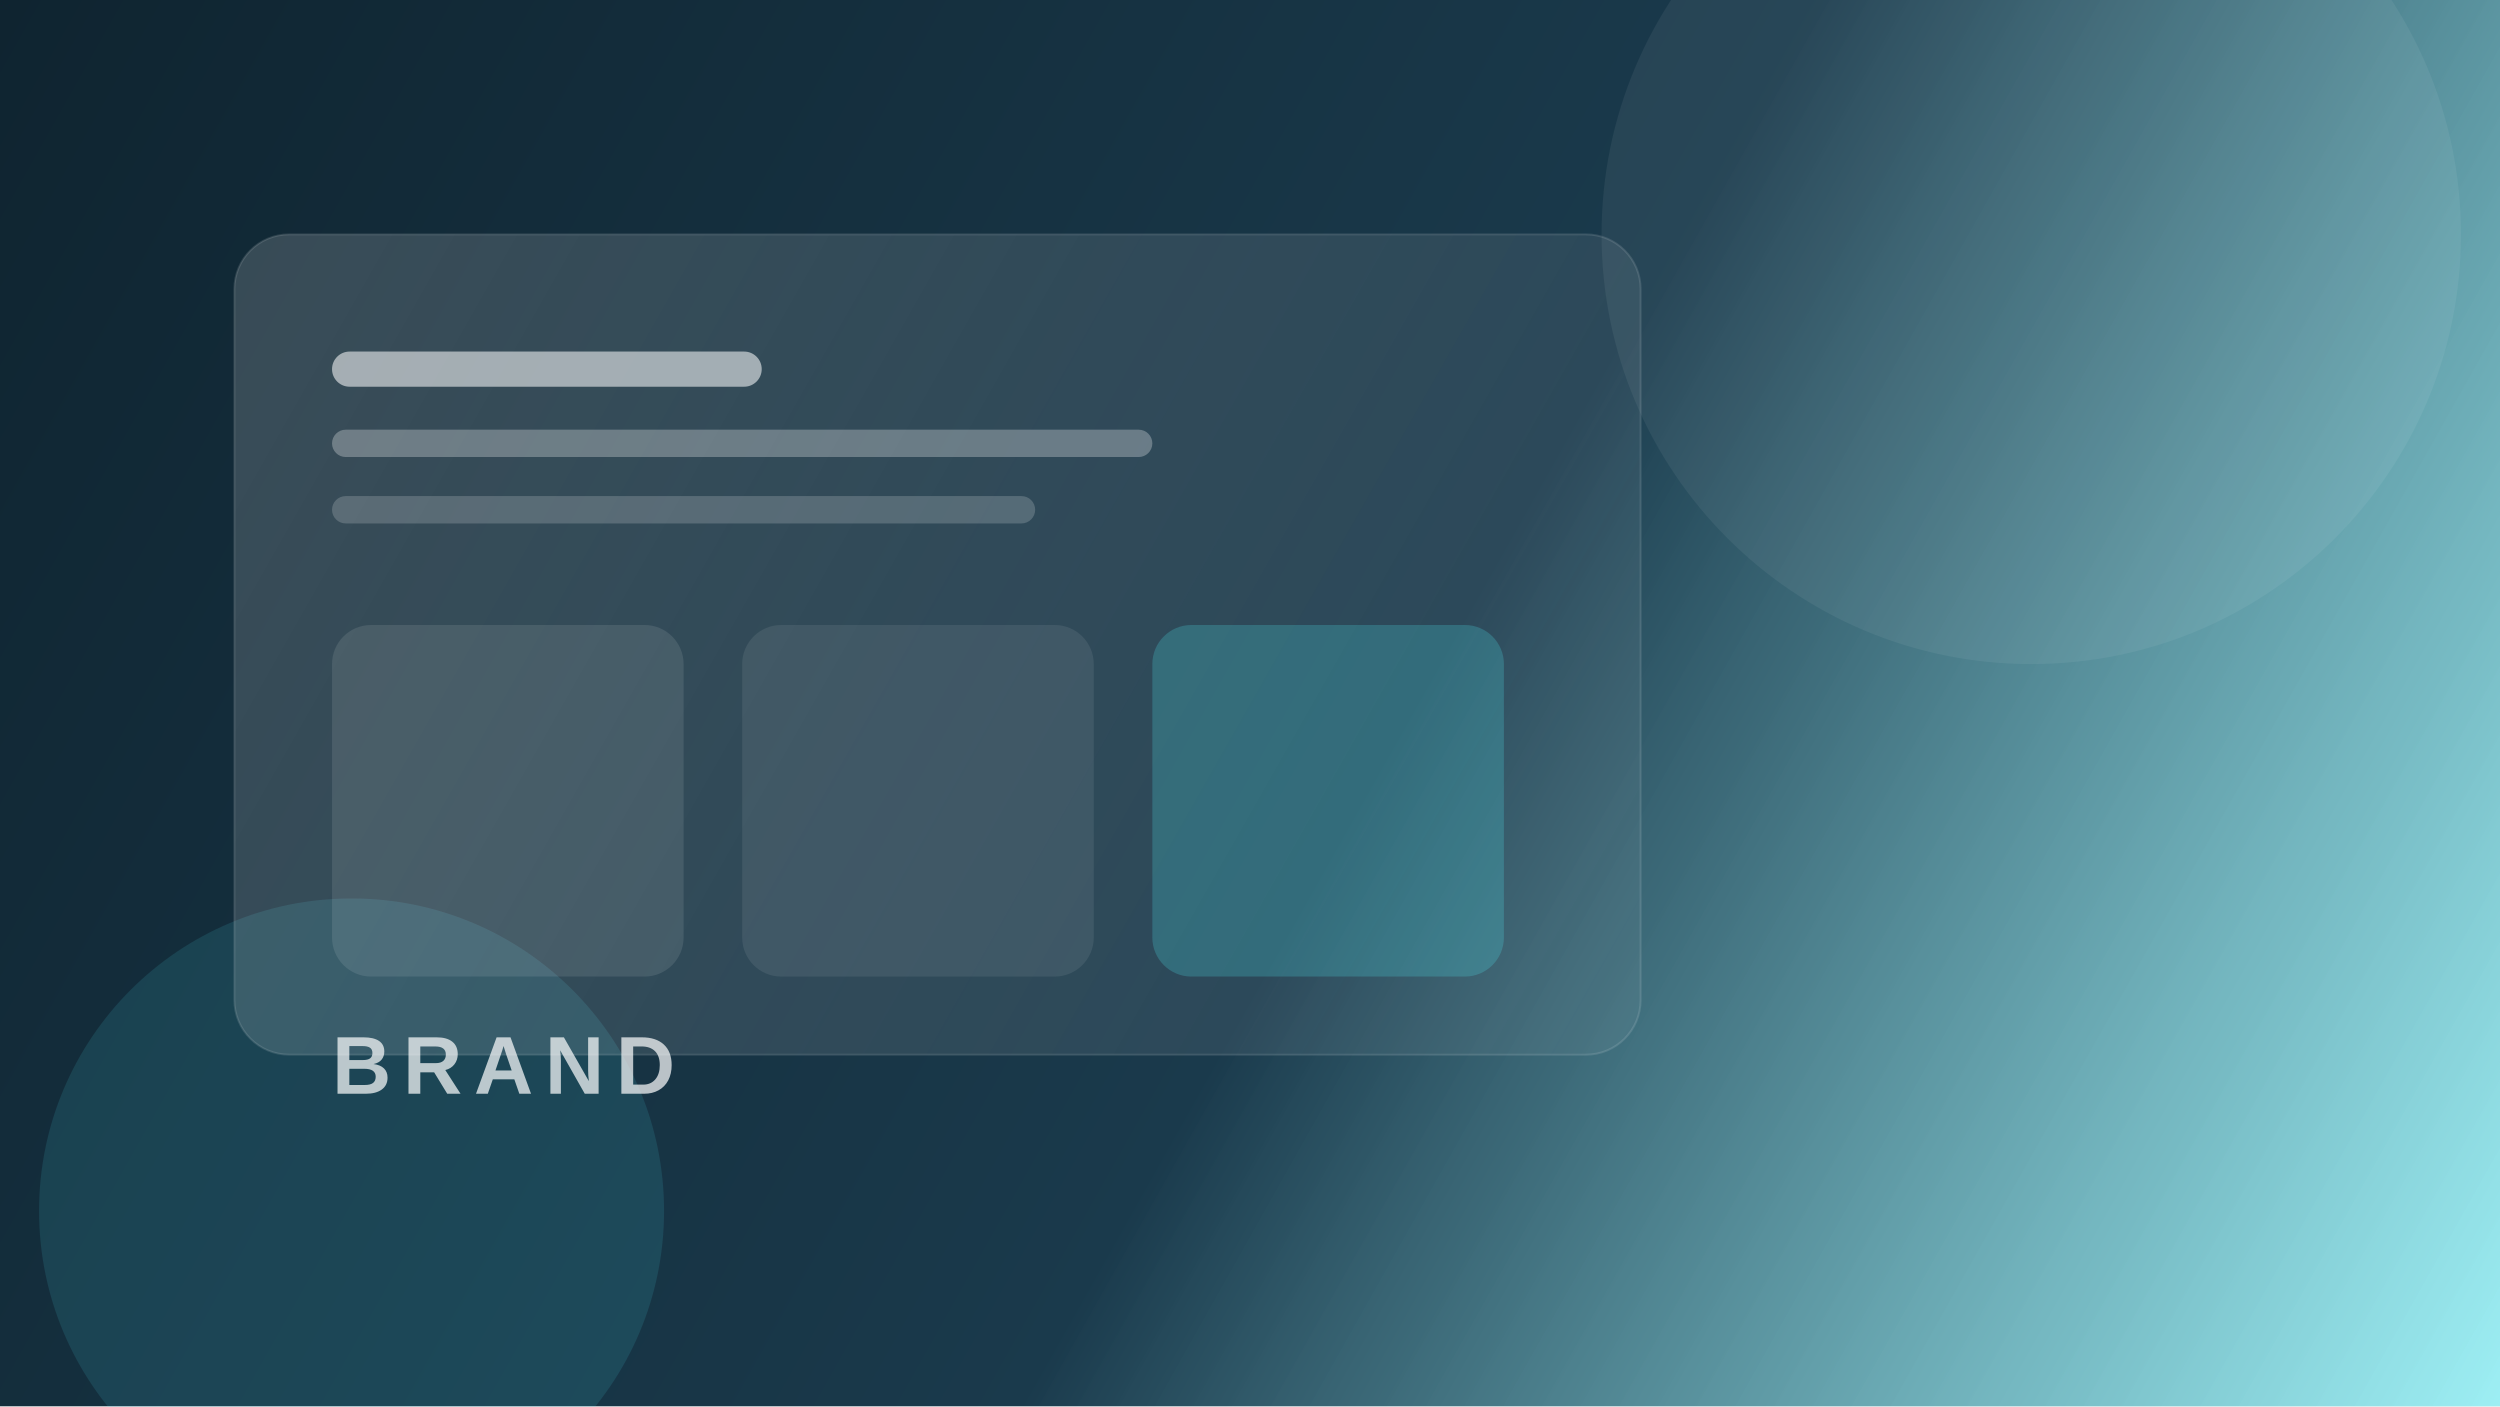
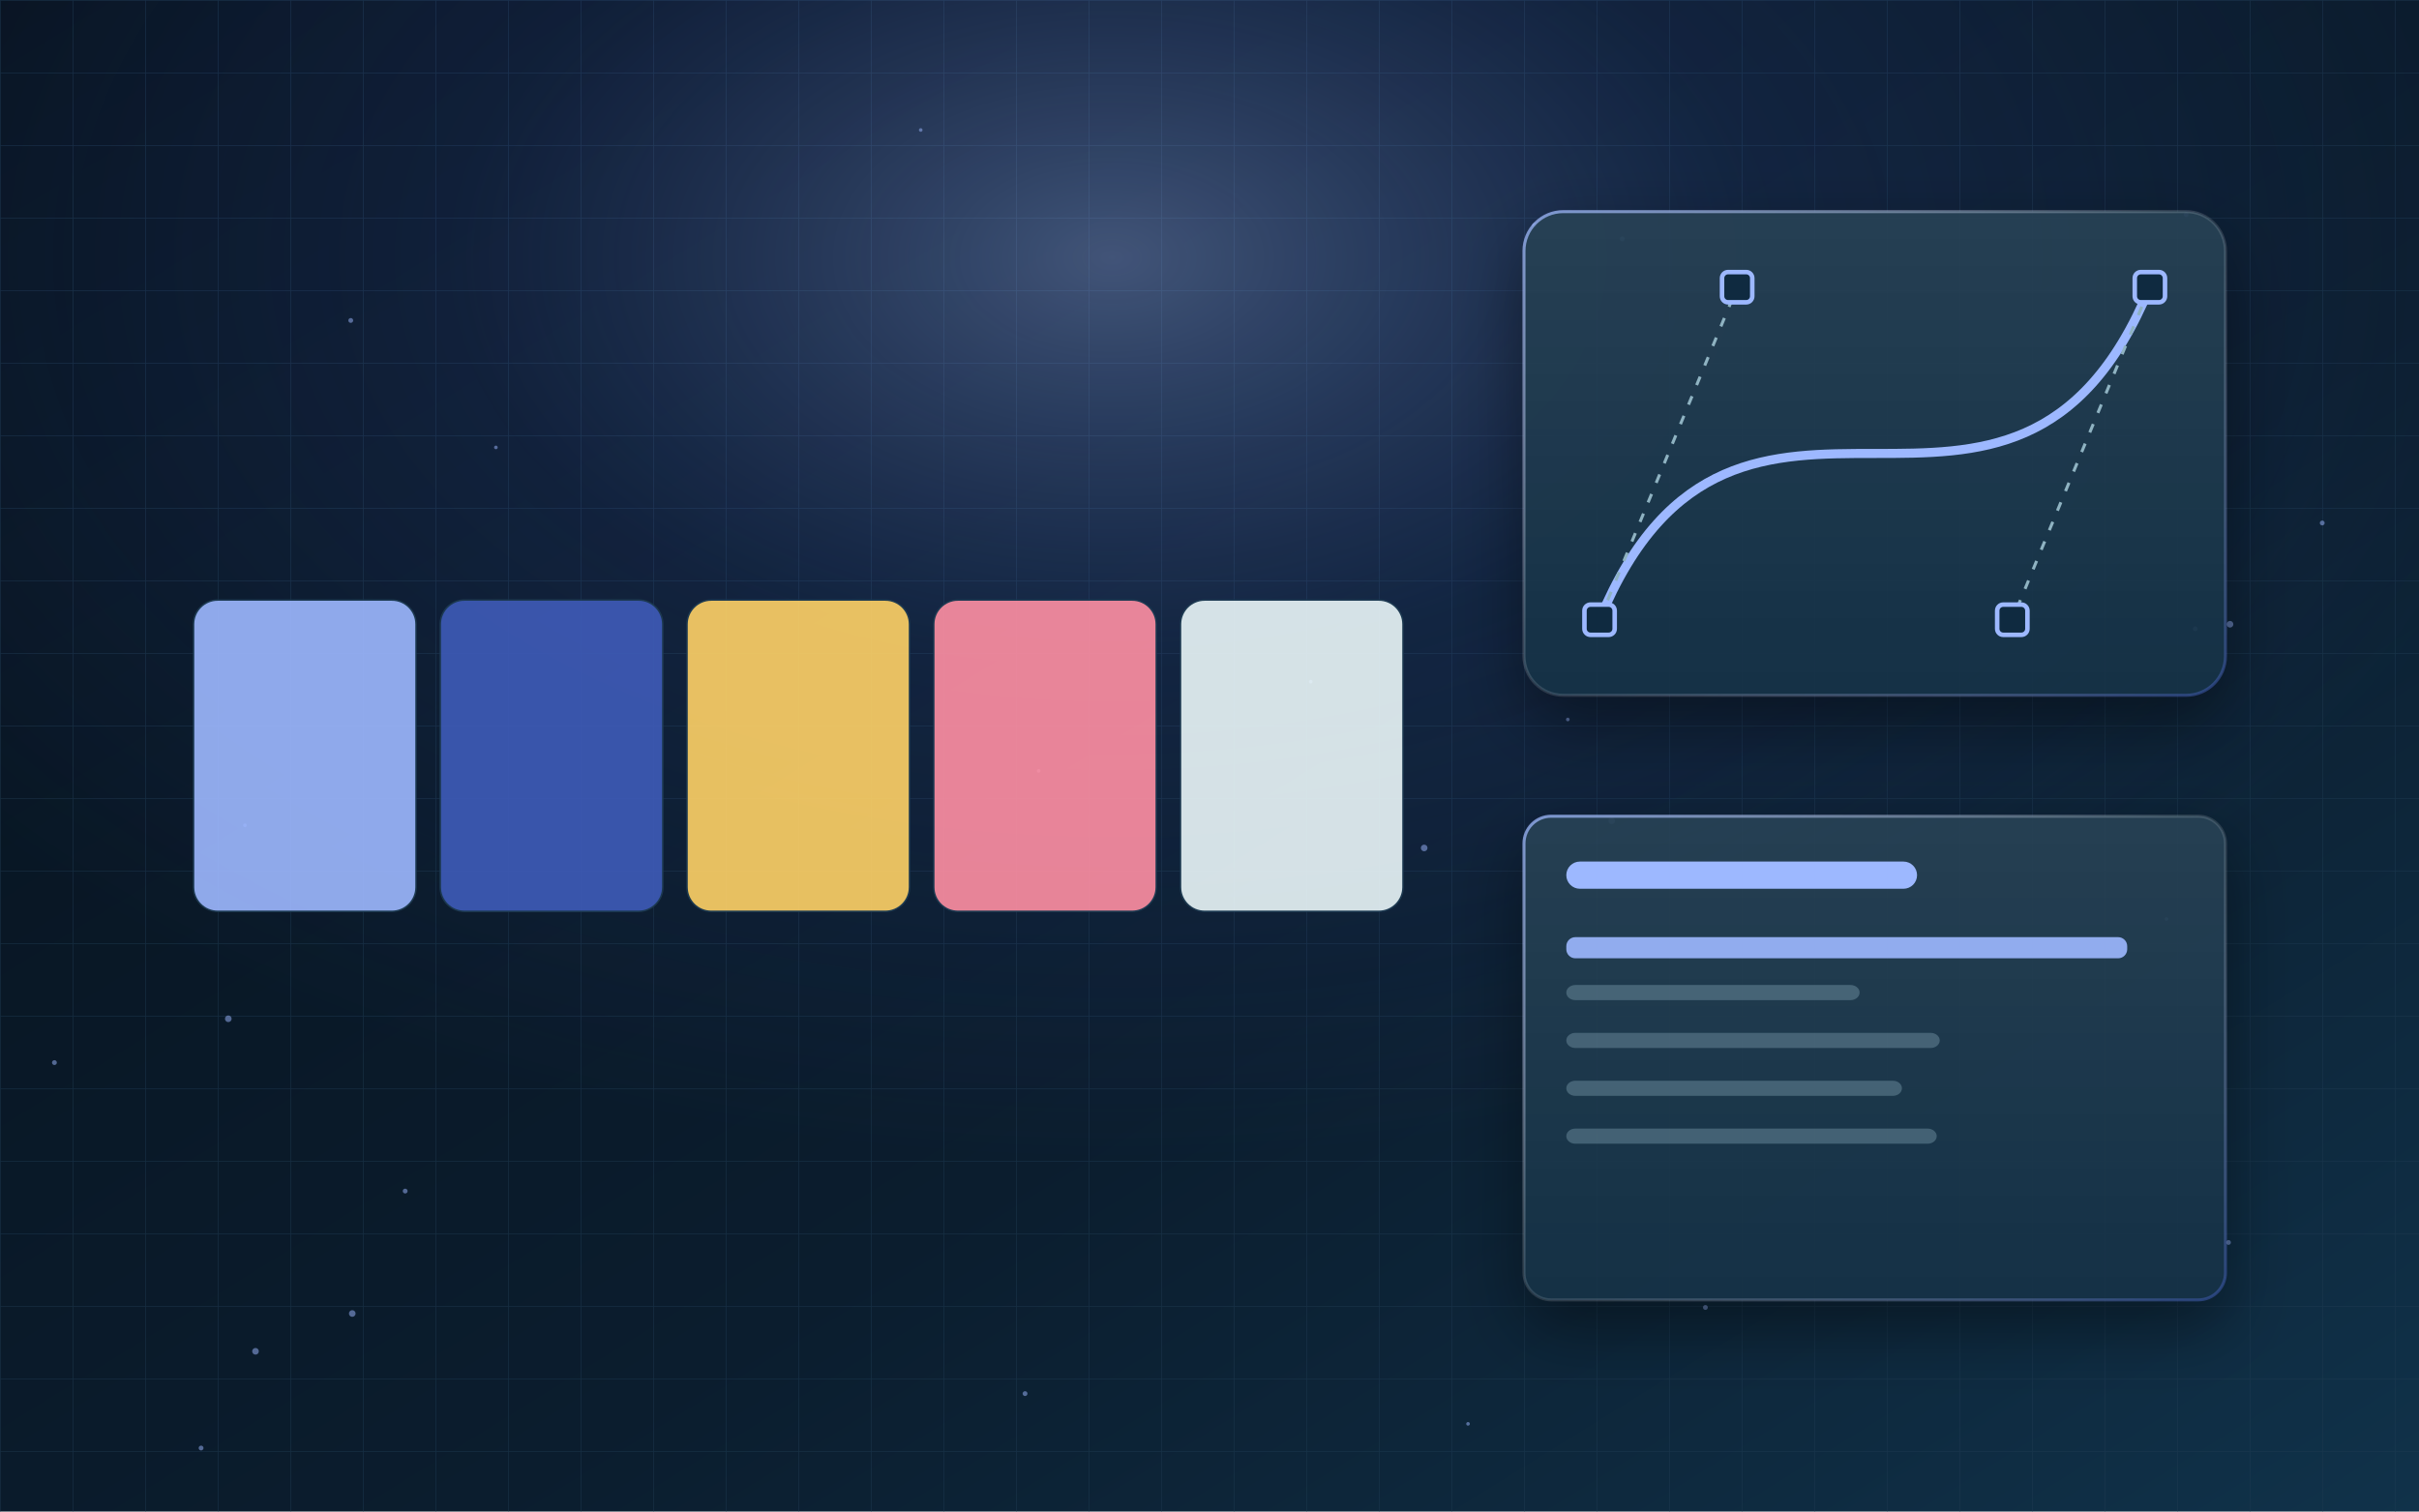
- <svg xmlns="http://www.w3.org/2000/svg" width="1280" height="720" viewBox="0 0 1280 720" fill="none">
+ <svg xmlns="http://www.w3.org/2000/svg" viewBox="0 0 1600 1000" width="1600" height="1000" role="img" aria-label="Brand systems — article cover illustration">
  <defs>
-     <linearGradient id="bg" x1="0" y1="0" x2="1280" y2="720" gradientUnits="userSpaceOnUse">
-       <stop stop-color="#0f2430" />
-       <stop offset="0.55" stop-color="#1a3a4c" />
-       <stop offset="1" stop-color="#8eeef4" stop-opacity="0.85" />
+     <linearGradient id="g86579bg" x1="0" y1="0" x2="1" y2="1">
+       <stop offset="0" stop-color="#06111c" />
+       <stop offset=".6" stop-color="#0b1d2e" />
+       <stop offset="1" stop-color="#10324a" />
    </linearGradient>
-     <linearGradient id="panel" x1="180" y1="140" x2="920" y2="560" gradientUnits="userSpaceOnUse">
-       <stop stop-color="#ffffff" stop-opacity="0.16" />
-       <stop offset="1" stop-color="#ffffff" stop-opacity="0.04" />
+     <radialGradient id="g86579glow" cx="0.46" cy="0.17" r=".6">
+       <stop offset="0" stop-color="#9db8ff" stop-opacity=".38" />
+       <stop offset=".45" stop-color="#3e5bb8" stop-opacity=".16" />
+       <stop offset="1" stop-color="#3e5bb8" stop-opacity="0" />
+     </radialGradient>
+     <linearGradient id="g86579acc" x1="0" y1="0" x2="1" y2="1">
+       <stop offset="0" stop-color="#9db8ff" />
+       <stop offset="1" stop-color="#3e5bb8" />
    </linearGradient>
+     <linearGradient id="g86579glass" x1="0" y1="0" x2="0" y2="1">
+       <stop offset="0" stop-color="#ffffff" stop-opacity=".10" />
+       <stop offset="1" stop-color="#ffffff" stop-opacity=".03" />
+     </linearGradient>
+     <linearGradient id="g86579edge" x1="0" y1="0" x2="1" y2="1">
+       <stop offset="0" stop-color="#9db8ff" stop-opacity=".75" />
+       <stop offset=".5" stop-color="#ffffff" stop-opacity=".12" />
+       <stop offset="1" stop-color="#3e5bb8" stop-opacity=".5" />
+     </linearGradient>
+     <pattern id="g86579grid" width="48" height="48" patternUnits="userSpaceOnUse">
+       <path d="M48 0H0V48" fill="none" stroke="#1d3b52" stroke-width="1" opacity=".55" />
+     </pattern>
+     <filter id="g86579soft" x="-30%" y="-30%" width="160%" height="160%">
+       <feGaussianBlur stdDeviation="18" />
+     </filter>
+     <filter id="g86579shadow" x="-20%" y="-20%" width="140%" height="160%">
+       <feDropShadow dx="0" dy="18" stdDeviation="22" flood-color="#000" flood-opacity=".45" />
+     </filter>
  </defs>
-   <rect width="1280" height="720" fill="url(#bg)" />
-   <circle cx="1040" cy="120" r="220" fill="#ffffff" fill-opacity="0.06" />
-   <circle cx="180" cy="620" r="160" fill="#4de8f4" fill-opacity="0.12" />
-   <rect x="120" y="120" width="720" height="420" rx="28" fill="url(#panel)" stroke="#ffffff" stroke-opacity="0.12" />
-   <rect x="170" y="180" width="220" height="18" rx="9" fill="#ffffff" fill-opacity="0.55" />
-   <rect x="170" y="220" width="420" height="14" rx="7" fill="#ffffff" fill-opacity="0.28" />
-   <rect x="170" y="254" width="360" height="14" rx="7" fill="#ffffff" fill-opacity="0.18" />
-   <rect x="170" y="320" width="180" height="180" rx="20" fill="#ffffff" fill-opacity="0.1" />
-   <rect x="380" y="320" width="180" height="180" rx="20" fill="#ffffff" fill-opacity="0.08" />
-   <rect x="590" y="320" width="180" height="180" rx="20" fill="#4de8f4" fill-opacity="0.22" />
-   <text x="170" y="560" fill="#ffffff" fill-opacity="0.7" font-family="Arial, sans-serif" font-size="42" font-weight="700" letter-spacing="6">BRAND</text>
+   <style>
+ @media (prefers-reduced-motion: no-preference){
+ .fl{animation:fl 7s ease-in-out infinite}.fl2{animation:fl 9s ease-in-out -3s infinite}
+ .pu{animation:pu 4s ease-in-out infinite}.da{stroke-dasharray:10 14;animation:da 6s linear infinite}
+ .sp{transform-box:fill-box;transform-origin:center;animation:sp 24s linear infinite}
+ @keyframes fl{0%,100%{transform:translateY(0)}50%{transform:translateY(-14px)}}
+ @keyframes pu{0%,100%{opacity:.35}50%{opacity:1}}
+ @keyframes da{to{stroke-dashoffset:-240}}
+ @keyframes sp{to{transform:rotate(360deg)}}}
+ </style>
+   <rect width="1600" height="1000" fill="url(#g86579bg)" />
+   <rect width="1600" height="1000" fill="url(#g86579grid)" />
+   <rect width="1600" height="1000" fill="url(#g86579glow)" />
+   <circle cx="942" cy="561" r="2.2" fill="#9db8ff" opacity=".5" />
+   <circle cx="233" cy="869" r="2.2" fill="#9db8ff" opacity=".5" class="pu" />
+   <circle cx="151" cy="674" r="2.2" fill="#9db8ff" opacity=".5" />
+   <circle cx="1446" cy="142" r="1.6" fill="#9db8ff" opacity=".5" />
+   <circle cx="1452" cy="416" r="1.6" fill="#9db8ff" opacity=".5" />
+   <circle cx="162" cy="546" r="1.2" fill="#9db8ff" opacity=".5" />
+   <circle cx="1474" cy="822" r="1.6" fill="#9db8ff" opacity=".5" />
+   <circle cx="1066" cy="543" r="2.2" fill="#9db8ff" opacity=".5" class="pu" />
+   <circle cx="169" cy="894" r="2.2" fill="#9db8ff" opacity=".5" />
+   <circle cx="971" cy="942" r="1.2" fill="#9db8ff" opacity=".5" class="pu" />
+   <circle cx="678" cy="922" r="1.6" fill="#9db8ff" opacity=".5" class="pu" />
+   <circle cx="1073" cy="158" r="1.6" fill="#9db8ff" opacity=".5" />
+   <circle cx="1536" cy="346" r="1.6" fill="#9db8ff" opacity=".5" />
+   <circle cx="687" cy="510" r="1.2" fill="#9db8ff" opacity=".5" class="pu" />
+   <circle cx="36" cy="703" r="1.6" fill="#9db8ff" opacity=".5" />
+   <circle cx="268" cy="788" r="1.6" fill="#9db8ff" opacity=".5" />
+   <circle cx="133" cy="958" r="1.6" fill="#9db8ff" opacity=".5" class="pu" />
+   <circle cx="867" cy="451" r="1.2" fill="#9db8ff" opacity=".5" class="pu" />
+   <circle cx="232" cy="212" r="1.6" fill="#9db8ff" opacity=".5" />
+   <circle cx="1475" cy="413" r="2.2" fill="#9db8ff" opacity=".5" />
+   <circle cx="1015" cy="149" r="1.6" fill="#9db8ff" opacity=".5" />
+   <circle cx="1037" cy="476" r="1.2" fill="#9db8ff" opacity=".5" class="pu" />
+   <circle cx="1128" cy="865" r="1.6" fill="#9db8ff" opacity=".5" />
+   <circle cx="328" cy="296" r="1.2" fill="#9db8ff" opacity=".5" />
+   <circle cx="609" cy="86" r="1.2" fill="#9db8ff" opacity=".5" />
+   <circle cx="1433" cy="608" r="1.2" fill="#9db8ff" opacity=".5" />
+   <g class="fl2">
+     <rect x="128.0" y="396.96" width="147.2" height="206" rx="16" fill="#9db8ff" opacity=".9" stroke="#1d3b52" />
+     <rect x="291.2" y="396.96" width="147.2" height="206" rx="16" fill="#3e5bb8" opacity=".9" stroke="#1d3b52" />
+     <rect x="454.4" y="396.96" width="147.2" height="206" rx="16" fill="#ffd166" opacity=".9" stroke="#1d3b52" />
+     <rect x="617.6" y="396.96" width="147.2" height="206" rx="16" fill="#ff8fa3" opacity=".9" stroke="#1d3b52" />
+     <rect x="780.8" y="396.96" width="147.2" height="206" rx="16" fill="#eaf6f8" opacity=".9" stroke="#1d3b52" />
+   </g>
+   <g>
+     <rect x="1008" y="140" width="464" height="320" rx="26" fill="#0f2a40" opacity=".92" filter="url(#g86579shadow)" />
+     <rect x="1008" y="140" width="464" height="320" rx="26" fill="url(#g86579glass)" stroke="url(#g86579edge)" stroke-width="2" />
+   </g>
+   <g class="fl">
+     <path d="M1058 410 C1149 190 1331 410 1422 190" fill="none" stroke="#9db8ff" stroke-width="6" stroke-linecap="round" />
+     <line x1="1058" y1="410" x2="1149" y2="190" stroke="#8fb3c2" stroke-width="2" stroke-dasharray="6 8" />
+     <line x1="1422" y1="190" x2="1331" y2="410" stroke="#8fb3c2" stroke-width="2" stroke-dasharray="6 8" />
+     <rect x="1048" y="400" width="20" height="20" rx="4" fill="#0f2a40" stroke="#9db8ff" stroke-width="3" />
+     <rect x="1139" y="180" width="20" height="20" rx="4" fill="#0f2a40" stroke="#9db8ff" stroke-width="3" />
+     <rect x="1321" y="400" width="20" height="20" rx="4" fill="#0f2a40" stroke="#9db8ff" stroke-width="3" />
+     <rect x="1412" y="180" width="20" height="20" rx="4" fill="#0f2a40" stroke="#9db8ff" stroke-width="3" />
+   </g>
+   <g class="fl">
+     <rect x="1008" y="540" width="464" height="320" rx="18" fill="#0f2a40" opacity=".92" filter="url(#g86579shadow)" />
+     <rect x="1008" y="540" width="464" height="320" rx="18" fill="url(#g86579glass)" stroke="url(#g86579edge)" stroke-width="2" />
+   </g>
+   <g class="fl">
+     <rect x="1036" y="570" width="232" height="18" rx="9" fill="#9db8ff" />
+     <rect x="1036" y="620.0" width="371" height="14" rx="6" fill="#9db8ff" opacity=".9" />
+     <rect x="1036" y="651.667" width="194" height="10" rx="6" fill="#8fb3c2" opacity=".35" />
+     <rect x="1036" y="683.333" width="247" height="10" rx="6" fill="#8fb3c2" opacity=".35" />
+     <rect x="1036" y="715.0" width="222" height="10" rx="6" fill="#8fb3c2" opacity=".35" />
+     <rect x="1036" y="746.667" width="245" height="10" rx="6" fill="#8fb3c2" opacity=".35" />
+   </g>
</svg>
